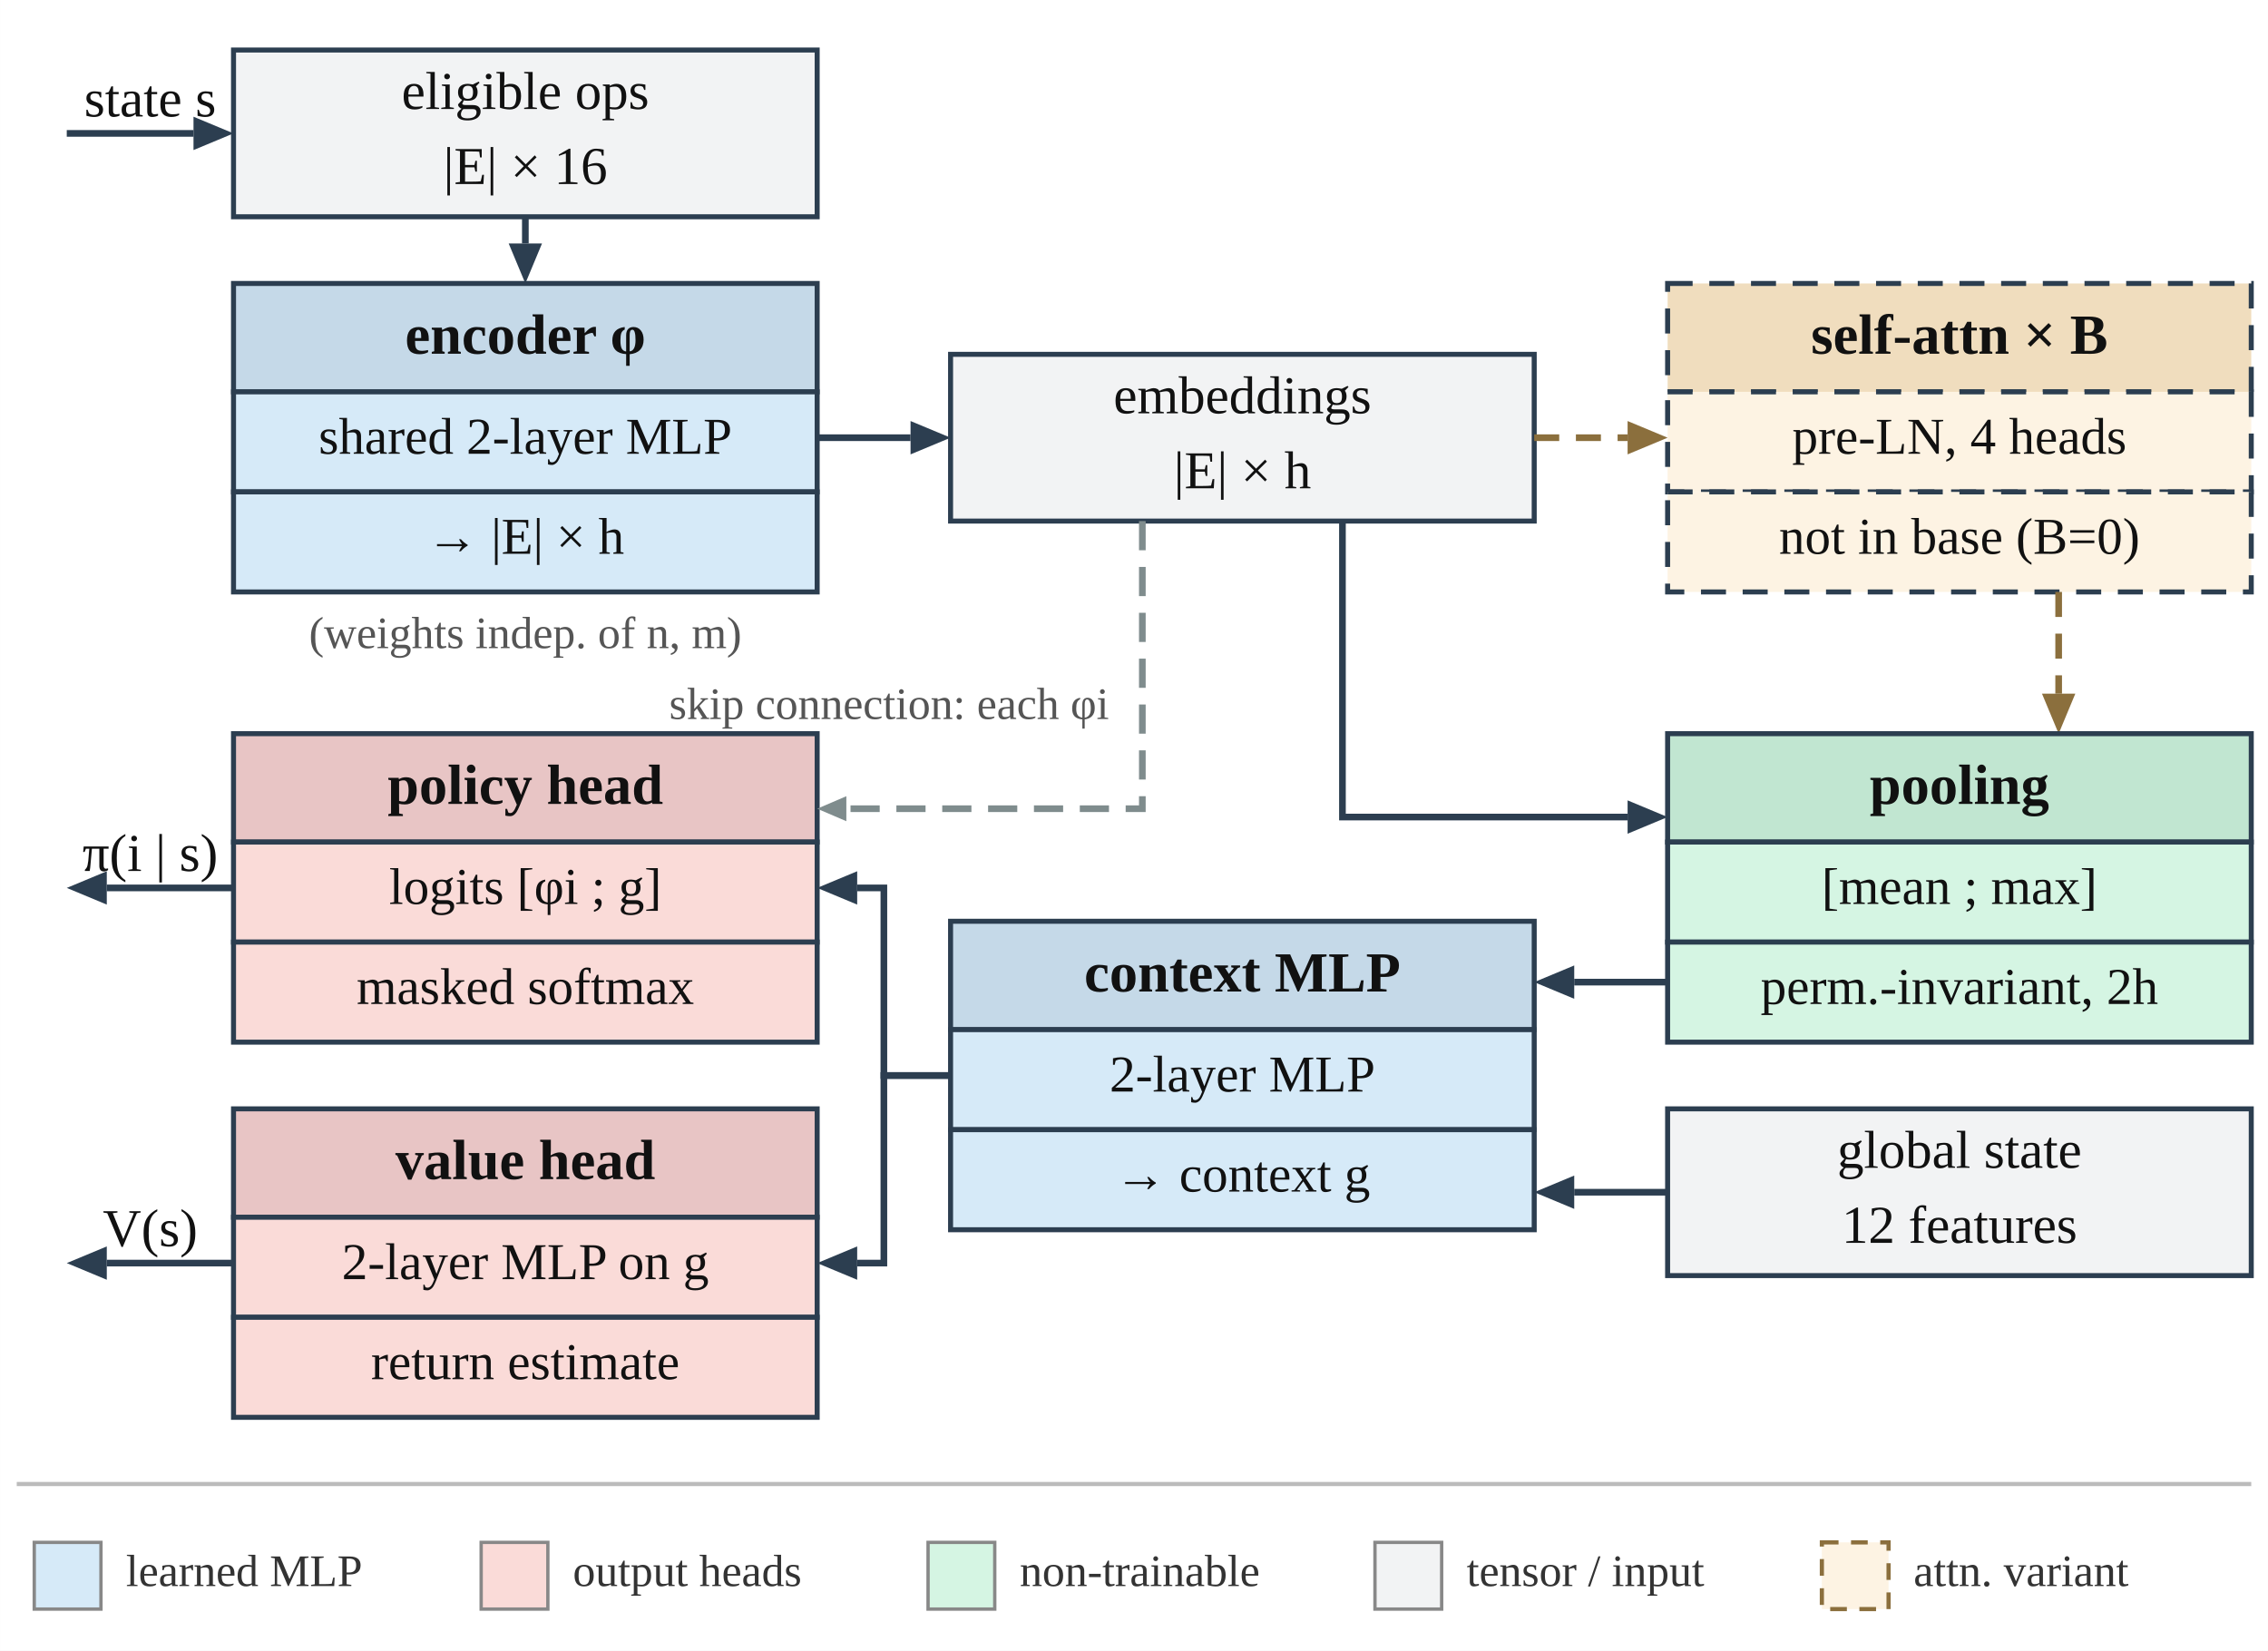
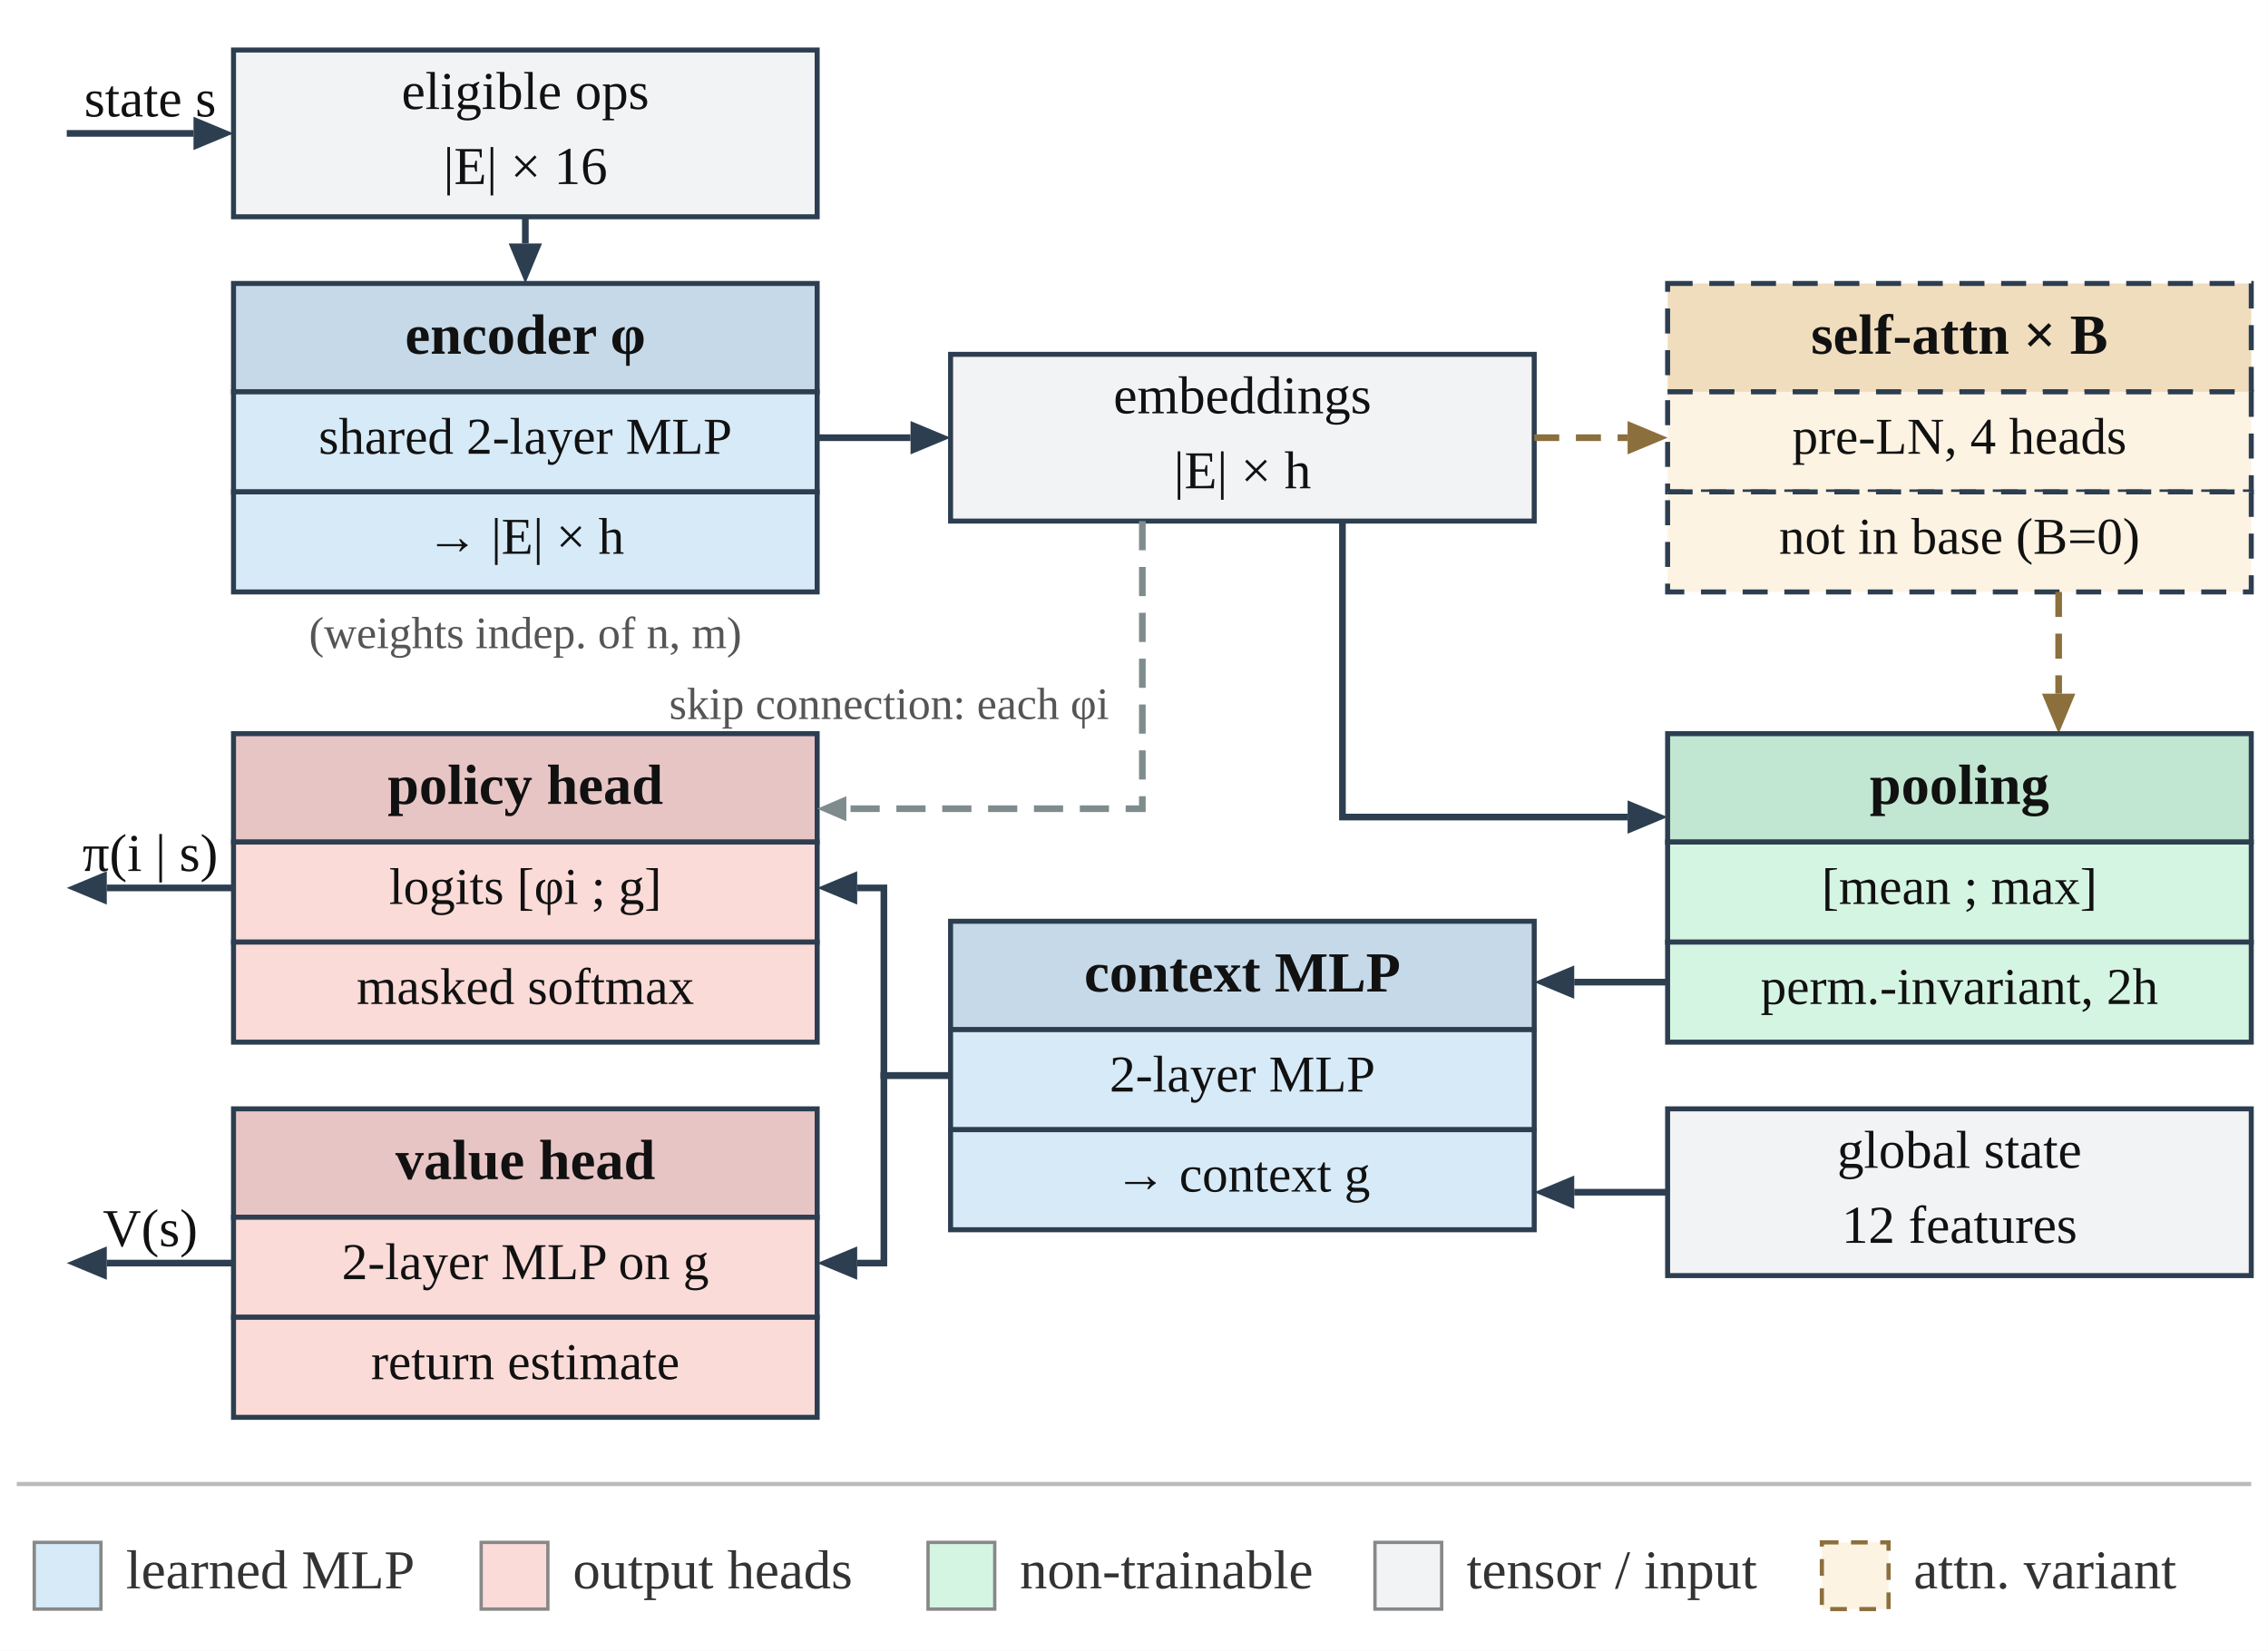
<svg xmlns="http://www.w3.org/2000/svg" width="3.778in" height="2.750in" viewBox="0 0 272.0 198.0">
  <rect width="272.0" height="198.0" fill="white" />
  <rect x="28.0" y="6.0" width="70.0" height="20.0" fill="#F2F3F4" stroke="#2C3E50" stroke-width="0.6" />
  <text x="63.0" y="11.6" text-anchor="middle" dominant-baseline="middle" font-size="6.4" font-weight="normal" fill="#111111" font-family="Times New Roman">eligible ops</text>
  <text x="63.0" y="20.6" text-anchor="middle" dominant-baseline="middle" font-size="6.4" font-weight="normal" fill="#111111" font-family="Times New Roman">|E| × 16</text>
  <line x1="8.0" y1="16.0" x2="23.2" y2="16.0" stroke="#2C3E50" stroke-width="0.8" />
  <polygon points="23.2,14.0 28.0,16.0 23.2,18.0" fill="#2C3E50" />
  <text x="18.0" y="12.5" text-anchor="middle" dominant-baseline="middle" font-size="6.4" font-weight="normal" fill="#111111" font-family="Times New Roman">state s</text>
  <line x1="63.0" y1="26.0" x2="63.0" y2="29.2" stroke="#2C3E50" stroke-width="0.8" />
  <polygon points="61.0,29.2 63.0,34.0 65.0,29.2" fill="#2C3E50" />
  <rect x="28.0" y="34.0" width="70.0" height="13.0" fill="#C5D9E8" stroke="#2C3E50" stroke-width="0.6" />
  <text x="63.0" y="40.5" text-anchor="middle" dominant-baseline="middle" font-size="6.8" font-weight="bold" fill="#111111" font-family="Times New Roman">encoder φ</text>
  <rect x="28.0" y="47.0" width="70.0" height="12.0" fill="#D6EAF8" stroke="#2C3E50" stroke-width="0.6" />
  <text x="63.0" y="53.0" text-anchor="middle" dominant-baseline="middle" font-size="6.2" font-weight="normal" fill="#111111" font-family="Times New Roman">shared 2-layer MLP</text>
  <rect x="28.0" y="59.0" width="70.0" height="12.0" fill="#D6EAF8" stroke="#2C3E50" stroke-width="0.6" />
  <text x="63.0" y="65.0" text-anchor="middle" dominant-baseline="middle" font-size="6.2" font-weight="normal" fill="#111111" font-family="Times New Roman">→ |E| × h</text>
  <text x="63.0" y="76.5" text-anchor="middle" dominant-baseline="middle" font-size="5.4" font-weight="normal" fill="#555555" font-family="Times New Roman">(weights indep. of n, m)</text>
  <line x1="98.0" y1="52.5" x2="109.2" y2="52.5" stroke="#2C3E50" stroke-width="0.8" />
  <polygon points="109.2,50.5 114.0,52.5 109.2,54.5" fill="#2C3E50" />
  <rect x="114.0" y="42.5" width="70.0" height="20.0" fill="#F2F3F4" stroke="#2C3E50" stroke-width="0.6" />
  <text x="149.0" y="48.1" text-anchor="middle" dominant-baseline="middle" font-size="6.4" font-weight="normal" fill="#111111" font-family="Times New Roman">embeddings</text>
  <text x="149.0" y="57.1" text-anchor="middle" dominant-baseline="middle" font-size="6.4" font-weight="normal" fill="#111111" font-family="Times New Roman">|E| × h</text>
  <rect x="200.0" y="34.0" width="70.0" height="13.0" fill="#F0DDBE" stroke="#2C3E50" stroke-width="0.6" stroke-dasharray="3,2" />
  <text x="235.0" y="40.5" text-anchor="middle" dominant-baseline="middle" font-size="6.8" font-weight="bold" fill="#111111" font-family="Times New Roman">self-attn × B</text>
  <rect x="200.0" y="47.0" width="70.0" height="12.0" fill="#FDF3E3" stroke="#2C3E50" stroke-width="0.6" stroke-dasharray="3,2" />
  <text x="235.0" y="53.0" text-anchor="middle" dominant-baseline="middle" font-size="6.2" font-weight="normal" fill="#111111" font-family="Times New Roman">pre-LN, 4 heads</text>
  <rect x="200.0" y="59.0" width="70.0" height="12.0" fill="#FDF3E3" stroke="#2C3E50" stroke-width="0.6" stroke-dasharray="3,2" />
  <text x="235.0" y="65.0" text-anchor="middle" dominant-baseline="middle" font-size="6.2" font-weight="normal" fill="#111111" font-family="Times New Roman">not in base (B=0)</text>
  <polyline points="161.0,62.5 161.0,98.0 195.2,98.0" fill="none" stroke="#2C3E50" stroke-width="0.8" />
  <polygon points="195.2,96.0 200.0,98.0 195.2,100.0" fill="#2C3E50" />
  <line x1="184.0" y1="52.5" x2="195.2" y2="52.5" stroke="#8B6F3D" stroke-width="0.8" stroke-dasharray="3,2" />
  <polygon points="195.2,50.5 200.0,52.5 195.2,54.5" fill="#8B6F3D" />
  <line x1="246.9" y1="71.0" x2="246.9" y2="83.2" stroke="#8B6F3D" stroke-width="0.8" stroke-dasharray="3,2" />
  <polygon points="244.9,83.2 246.9,88.0 248.9,83.2" fill="#8B6F3D" />
  <rect x="200.0" y="88.0" width="70.0" height="13.0" fill="#C1E6D1" stroke="#2C3E50" stroke-width="0.6" />
  <text x="235.0" y="94.5" text-anchor="middle" dominant-baseline="middle" font-size="6.8" font-weight="bold" fill="#111111" font-family="Times New Roman">pooling</text>
  <rect x="200.0" y="101.0" width="70.0" height="12.0" fill="#D5F5E3" stroke="#2C3E50" stroke-width="0.6" />
  <text x="235.0" y="107.0" text-anchor="middle" dominant-baseline="middle" font-size="6.2" font-weight="normal" fill="#111111" font-family="Times New Roman">[mean ; max]</text>
  <rect x="200.0" y="113.0" width="70.0" height="12.0" fill="#D5F5E3" stroke="#2C3E50" stroke-width="0.6" />
  <text x="235.0" y="119.0" text-anchor="middle" dominant-baseline="middle" font-size="6.2" font-weight="normal" fill="#111111" font-family="Times New Roman">perm.-invariant, 2h</text>
  <rect x="114.0" y="110.5" width="70.0" height="13.0" fill="#C5D9E8" stroke="#2C3E50" stroke-width="0.6" />
  <text x="149.0" y="117.0" text-anchor="middle" dominant-baseline="middle" font-size="6.8" font-weight="bold" fill="#111111" font-family="Times New Roman">context MLP</text>
  <rect x="114.0" y="123.5" width="70.0" height="12.0" fill="#D6EAF8" stroke="#2C3E50" stroke-width="0.6" />
  <text x="149.0" y="129.5" text-anchor="middle" dominant-baseline="middle" font-size="6.2" font-weight="normal" fill="#111111" font-family="Times New Roman">2-layer MLP</text>
  <rect x="114.0" y="135.5" width="70.0" height="12.0" fill="#D6EAF8" stroke="#2C3E50" stroke-width="0.6" />
  <text x="149.0" y="141.5" text-anchor="middle" dominant-baseline="middle" font-size="6.2" font-weight="normal" fill="#111111" font-family="Times New Roman">→ context g</text>
  <line x1="200.0" y1="117.8" x2="188.8" y2="117.8" stroke="#2C3E50" stroke-width="0.8" />
  <polygon points="188.8,115.8 184.0,117.8 188.8,119.8" fill="#2C3E50" />
  <rect x="28.0" y="88.0" width="70.0" height="13.0" fill="#E8C5C5" stroke="#2C3E50" stroke-width="0.6" />
  <text x="63.0" y="94.5" text-anchor="middle" dominant-baseline="middle" font-size="6.8" font-weight="bold" fill="#111111" font-family="Times New Roman">policy head</text>
  <rect x="28.0" y="101.0" width="70.0" height="12.0" fill="#FADBD8" stroke="#2C3E50" stroke-width="0.6" />
  <text x="63.0" y="107.0" text-anchor="middle" dominant-baseline="middle" font-size="6.2" font-weight="normal" fill="#111111" font-family="Times New Roman">logits [φi ; g]</text>
  <rect x="28.0" y="113.0" width="70.0" height="12.0" fill="#FADBD8" stroke="#2C3E50" stroke-width="0.6" />
  <text x="63.0" y="119.0" text-anchor="middle" dominant-baseline="middle" font-size="6.2" font-weight="normal" fill="#111111" font-family="Times New Roman">masked softmax</text>
  <rect x="28.0" y="133.0" width="70.0" height="13.0" fill="#E8C5C5" stroke="#2C3E50" stroke-width="0.6" />
  <text x="63.0" y="139.5" text-anchor="middle" dominant-baseline="middle" font-size="6.8" font-weight="bold" fill="#111111" font-family="Times New Roman">value head</text>
  <rect x="28.0" y="146.0" width="70.0" height="12.0" fill="#FADBD8" stroke="#2C3E50" stroke-width="0.6" />
  <text x="63.0" y="152.0" text-anchor="middle" dominant-baseline="middle" font-size="6.2" font-weight="normal" fill="#111111" font-family="Times New Roman">2-layer MLP on g</text>
  <rect x="28.0" y="158.0" width="70.0" height="12.0" fill="#FADBD8" stroke="#2C3E50" stroke-width="0.6" />
  <text x="63.0" y="164.0" text-anchor="middle" dominant-baseline="middle" font-size="6.2" font-weight="normal" fill="#111111" font-family="Times New Roman">return estimate</text>
  <polyline points="114.0,129.0 106.0,129.0 106.0,106.5 102.8,106.5" fill="none" stroke="#2C3E50" stroke-width="0.8" />
  <polygon points="102.8,104.5 98.0,106.5 102.8,108.5" fill="#2C3E50" />
  <polyline points="114.0,129.0 106.0,129.0 106.0,151.5 102.8,151.5" fill="none" stroke="#2C3E50" stroke-width="0.8" />
  <polygon points="102.8,149.5 98.0,151.5 102.8,153.5" fill="#2C3E50" />
  <line x1="28.0" y1="106.5" x2="12.8" y2="106.5" stroke="#2C3E50" stroke-width="0.8" />
  <polygon points="12.8,104.5 8.0,106.5 12.8,108.5" fill="#2C3E50" />
  <text x="18.0" y="103.0" text-anchor="middle" dominant-baseline="middle" font-size="6.4" font-weight="normal" fill="#111111" font-family="Times New Roman">π(i | s)</text>
  <line x1="28.0" y1="151.5" x2="12.8" y2="151.5" stroke="#2C3E50" stroke-width="0.8" />
  <polygon points="12.8,149.5 8.0,151.5 12.8,153.5" fill="#2C3E50" />
  <text x="18.0" y="148.0" text-anchor="middle" dominant-baseline="middle" font-size="6.4" font-weight="normal" fill="#111111" font-family="Times New Roman">V(s)</text>
  <rect x="200.0" y="133.0" width="70.0" height="20.0" fill="#F2F3F4" stroke="#2C3E50" stroke-width="0.6" />
  <text x="235.0" y="138.6" text-anchor="middle" dominant-baseline="middle" font-size="6.4" font-weight="normal" fill="#111111" font-family="Times New Roman">global state</text>
  <text x="235.0" y="147.6" text-anchor="middle" dominant-baseline="middle" font-size="6.4" font-weight="normal" fill="#111111" font-family="Times New Roman">12 features</text>
  <line x1="200.0" y1="143.0" x2="188.8" y2="143.0" stroke="#2C3E50" stroke-width="0.8" />
  <polygon points="188.8,141.0 184.0,143.0 188.8,145.0" fill="#2C3E50" />
  <polyline points="137.0,62.5 137.0,97.0 101.5,97.0" fill="none" stroke="#7F8C8D" stroke-width="0.8" stroke-dasharray="3.5,2" />
  <polygon points="101.5,95.5 98.0,97.0 101.5,98.5" fill="#7F8C8D" />
  <text x="133.0" y="85.0" text-anchor="end" dominant-baseline="middle" font-size="5.4" font-weight="normal" fill="#555555" font-family="Times New Roman">skip connection: each φi</text>
  <line x1="2" y1="178.0" x2="270.0" y2="178.0" stroke="#BBBBBB" stroke-width="0.5" />
  <rect x="4.1" y="185.0" width="8.0" height="8.0" fill="#D6EAF8" stroke="#888888" stroke-width="0.4" />
-   <text x="15.1" y="189.0" text-anchor="start" dominant-baseline="middle" font-size="5.4" font-weight="normal" fill="#333333" font-family="Times New Roman">learned MLP</text>
+   <text x="15.1" y="189.0" text-anchor="start" dominant-baseline="middle" font-size="6.6" font-weight="normal" fill="#333333" font-family="Times New Roman">learned MLP</text>
  <rect x="57.7" y="185.0" width="8.0" height="8.0" fill="#FADBD8" stroke="#888888" stroke-width="0.4" />
-   <text x="68.7" y="189.0" text-anchor="start" dominant-baseline="middle" font-size="5.4" font-weight="normal" fill="#333333" font-family="Times New Roman">output heads</text>
+   <text x="68.7" y="189.0" text-anchor="start" dominant-baseline="middle" font-size="6.6" font-weight="normal" fill="#333333" font-family="Times New Roman">output heads</text>
  <rect x="111.3" y="185.0" width="8.0" height="8.0" fill="#D5F5E3" stroke="#888888" stroke-width="0.4" />
-   <text x="122.3" y="189.0" text-anchor="start" dominant-baseline="middle" font-size="5.4" font-weight="normal" fill="#333333" font-family="Times New Roman">non-trainable</text>
+   <text x="122.3" y="189.0" text-anchor="start" dominant-baseline="middle" font-size="6.6" font-weight="normal" fill="#333333" font-family="Times New Roman">non-trainable</text>
  <rect x="164.9" y="185.0" width="8.0" height="8.0" fill="#F2F3F4" stroke="#888888" stroke-width="0.4" />
-   <text x="175.9" y="189.0" text-anchor="start" dominant-baseline="middle" font-size="5.4" font-weight="normal" fill="#333333" font-family="Times New Roman">tensor / input</text>
+   <text x="175.9" y="189.0" text-anchor="start" dominant-baseline="middle" font-size="6.6" font-weight="normal" fill="#333333" font-family="Times New Roman">tensor / input</text>
  <rect x="218.5" y="185.0" width="8.0" height="8.0" fill="#FDF3E3" stroke="#8B6F3D" stroke-width="0.5" stroke-dasharray="2,1.5" />
-   <text x="229.5" y="189.0" text-anchor="start" dominant-baseline="middle" font-size="5.4" font-weight="normal" fill="#333333" font-family="Times New Roman">attn. variant</text>
+   <text x="229.5" y="189.0" text-anchor="start" dominant-baseline="middle" font-size="6.6" font-weight="normal" fill="#333333" font-family="Times New Roman">attn. variant</text>
</svg>
